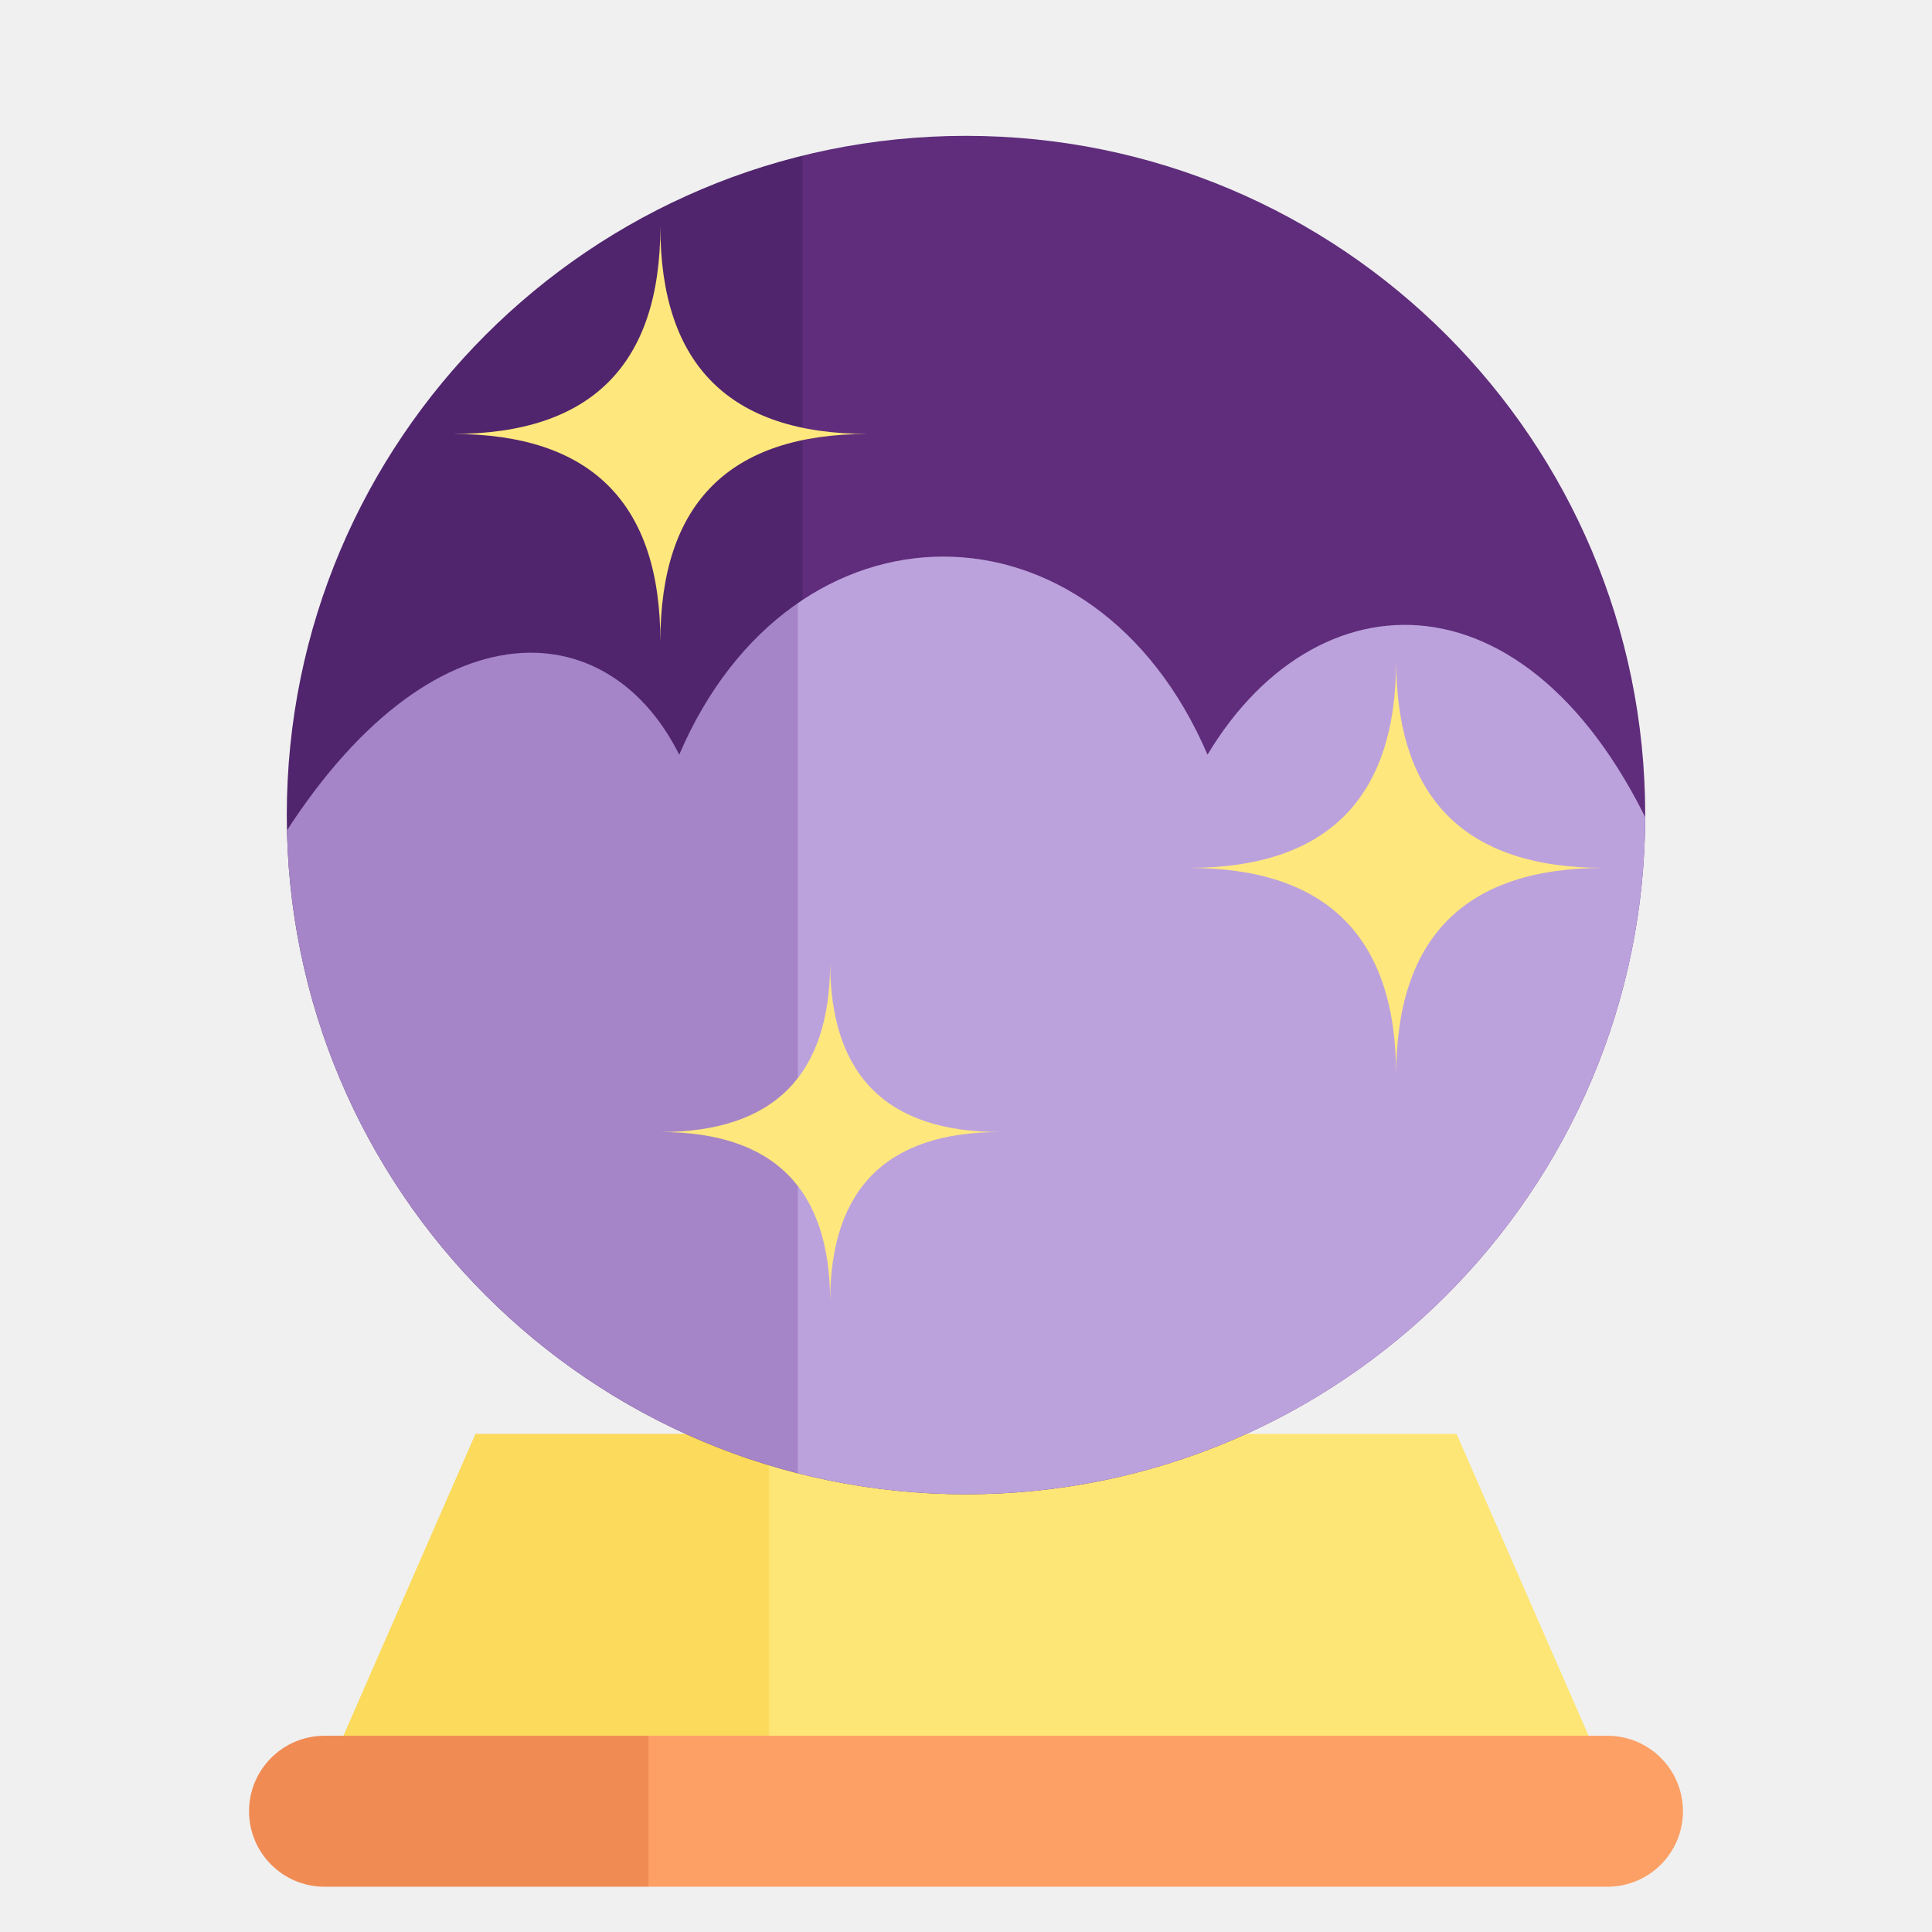
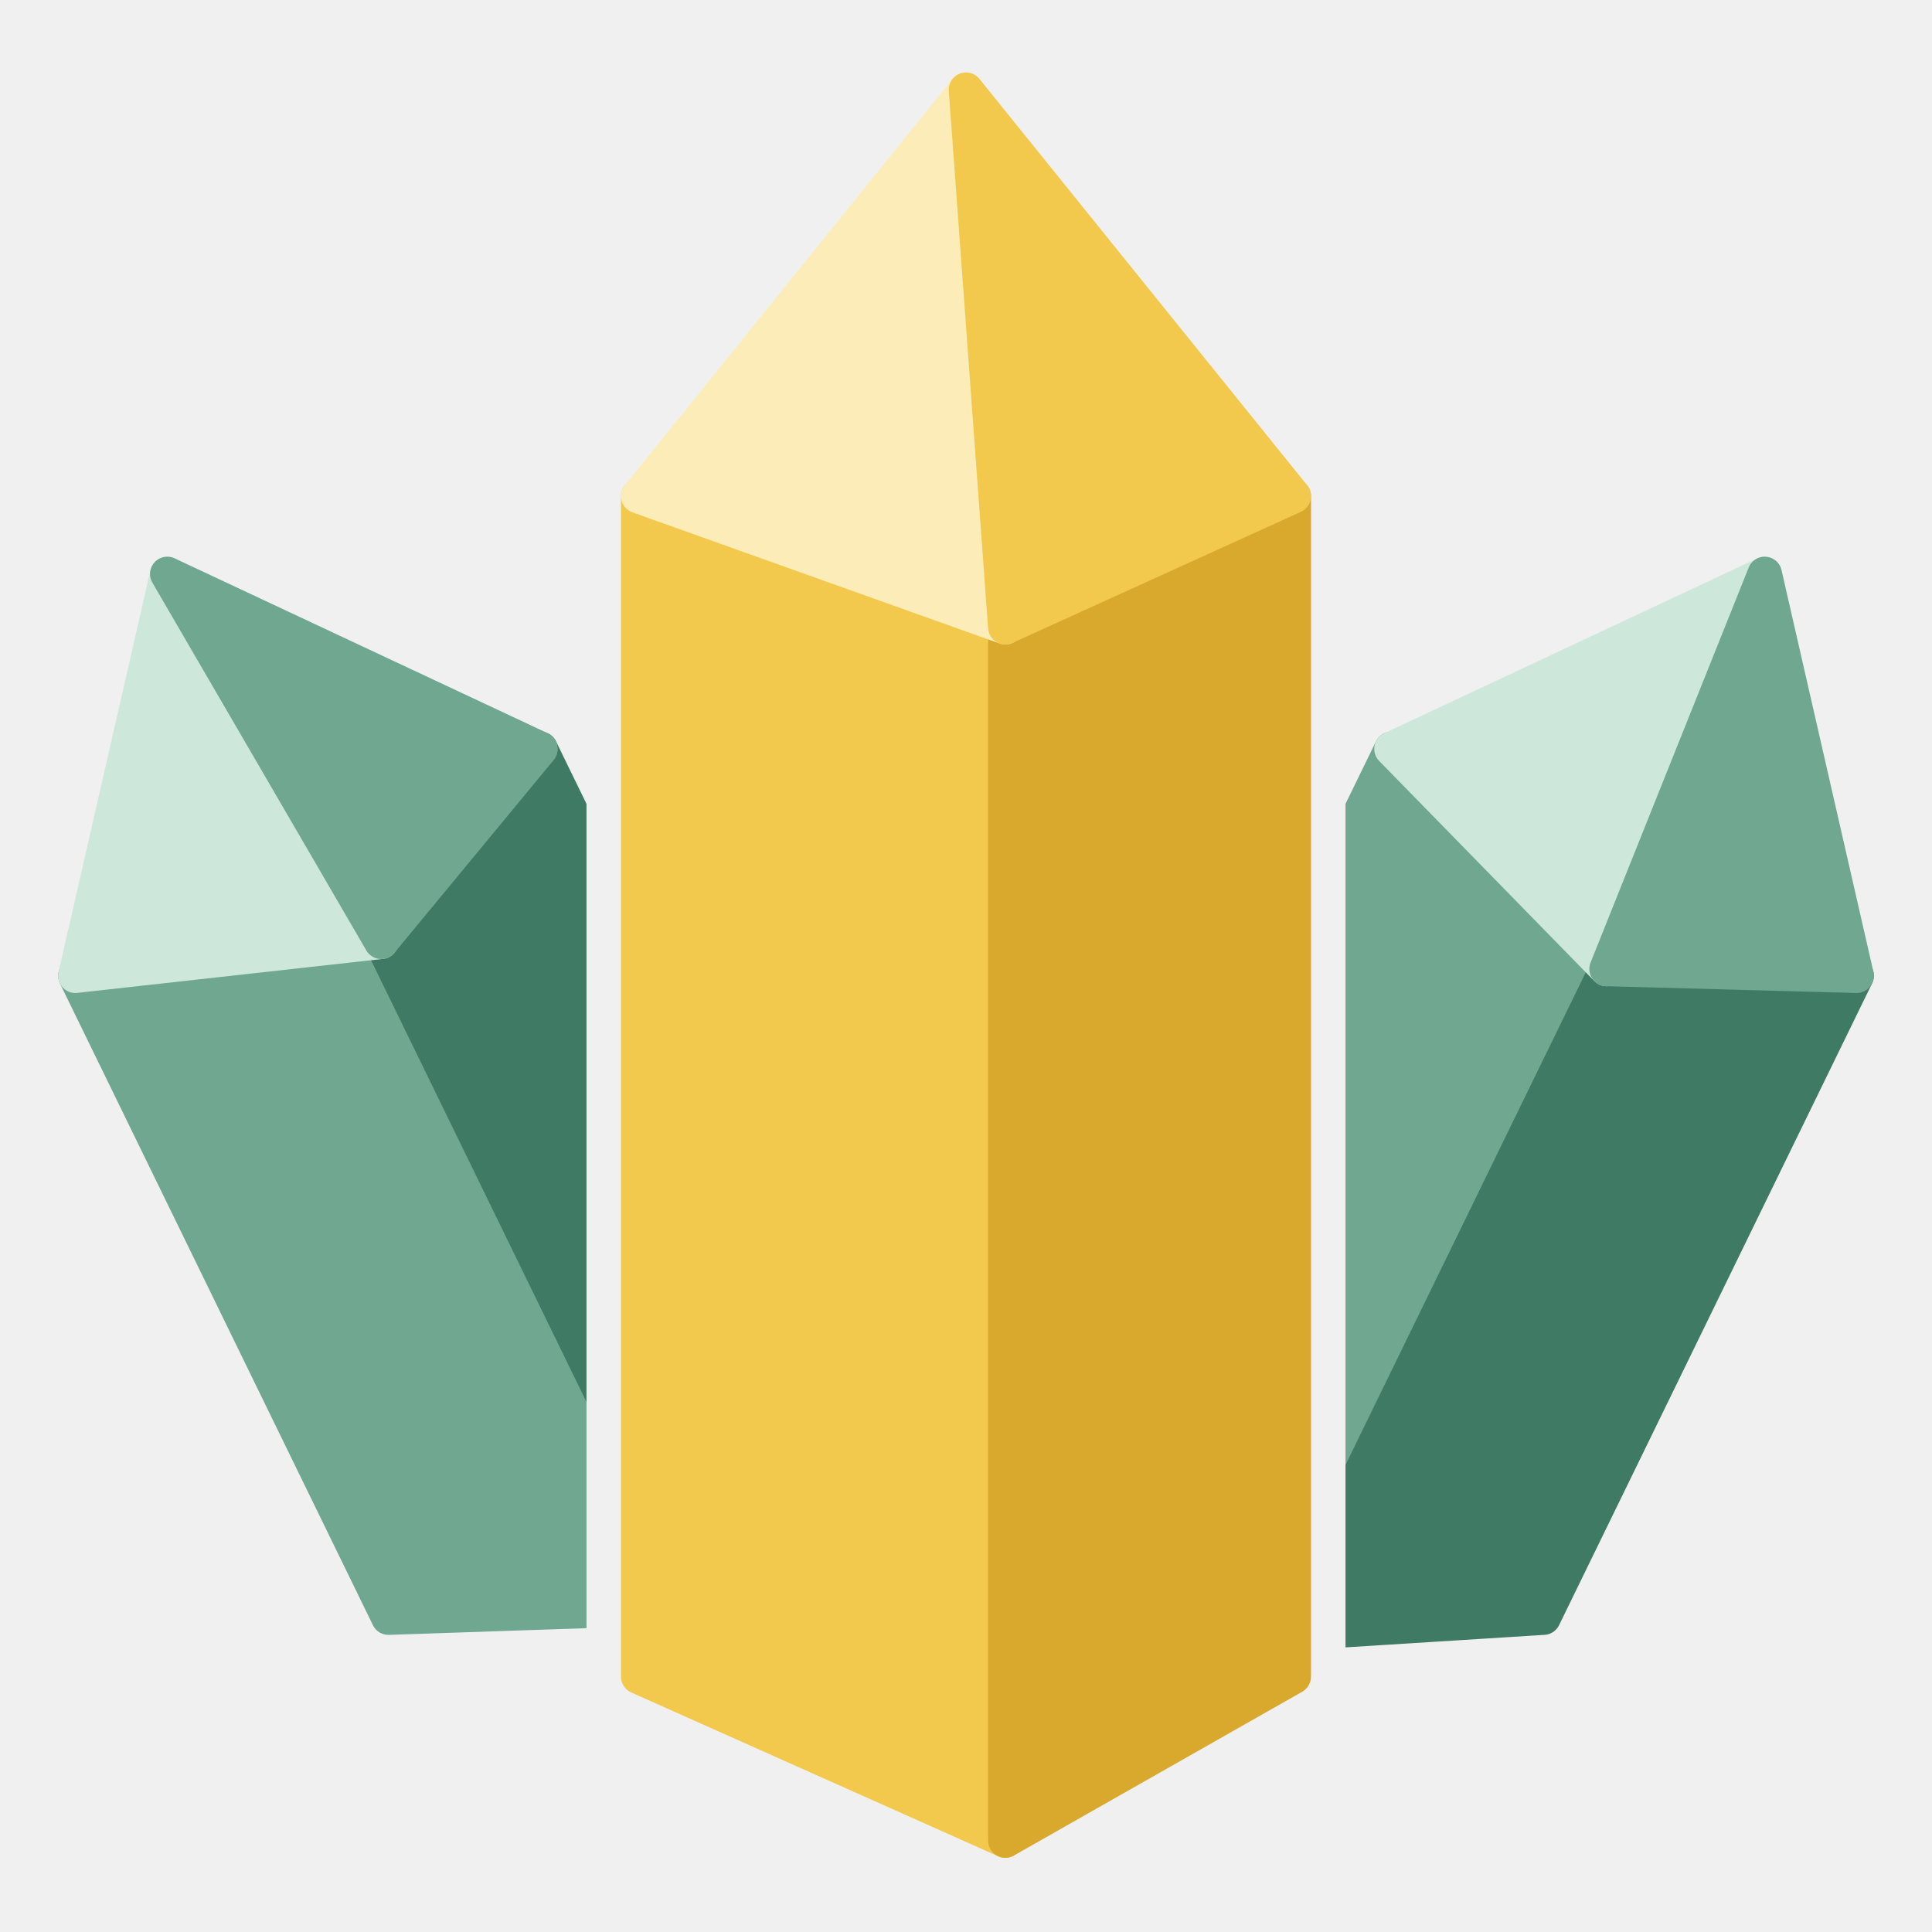
- <svg xmlns="http://www.w3.org/2000/svg" viewBox="0 0 512 512" width="128" height="128">
+ <svg xmlns="http://www.w3.org/2000/svg" viewBox="4 4.4 56 56" width="64" height="64">
+   <style>
+     polygon:not([fill]) { stroke-width: 1; stroke-linejoin: round; }
+     .g1 { fill: #CDE7DA; stroke: #CDE7DA; } .g2 { fill: #6FA790; stroke: #6FA790; } .g3 { fill: #3F7A65; stroke: #3F7A65; }
+     .a1 { fill: #FCEDB8; stroke: #FCEDB8; } .a2 { fill: #F2C94C; stroke: #F2C94C; } .a3 { fill: #D9A92E; stroke: #D9A92E; }
+     @media (prefers-color-scheme: dark) {
+       .g1 { fill: #F2FAF6; stroke: #F2FAF6; } .g2 { fill: #A9D9C1; stroke: #A9D9C1; } .g3 { fill: #6CC59A; stroke: #6CC59A; }
+       .a1 { fill: #FDF0C4; stroke: #FDF0C4; } .a2 { fill: #F7D774; stroke: #F7D774; } .a3 { fill: #F2C94C; stroke: #F2C94C; }
+     }
+   </style>
  <defs>
-     <linearGradient id="base-grad" x1="0%" y1="0%" x2="100%" y2="0%">
-       <stop offset="0%" stop-color="#f08b53" />
-       <stop offset="28%" stop-color="#f08b53" />
-       <stop offset="28.1%" stop-color="#fca065" />
-       <stop offset="100%" stop-color="#fca065" />
-     </linearGradient>
-     <linearGradient id="stand-grad" x1="0%" y1="0%" x2="100%" y2="0%">
-       <stop offset="0%" stop-color="#fbda5c" />
-       <stop offset="34%" stop-color="#fbda5c" />
-       <stop offset="34.1%" stop-color="#fde675" />
-       <stop offset="100%" stop-color="#fde675" />
-     </linearGradient>
-     <linearGradient id="ball-bg-grad" x1="0%" y1="0%" x2="100%" y2="0%">
-       <stop offset="0%" stop-color="#50256e" />
-       <stop offset="38%" stop-color="#50256e" />
-       <stop offset="38.1%" stop-color="#5f2d7b" />
-       <stop offset="100%" stop-color="#5f2d7b" />
-     </linearGradient>
-     <linearGradient id="cloud-grad" x1="0%" y1="0%" x2="100%" y2="0%">
-       <stop offset="0%" stop-color="#a585c7" />
-       <stop offset="38%" stop-color="#a585c7" />
-       <stop offset="38.1%" stop-color="#bca2dc" />
-       <stop offset="100%" stop-color="#bca2dc" />
-     </linearGradient>
-     <clipPath id="ball-clip">
-       <circle cx="256" cy="216" r="180" />
-     </clipPath>
+     <mask id="gap" maskUnits="userSpaceOnUse" x="-8" y="-8" width="80" height="80">
+       <rect x="-8" y="-8" width="80" height="80" fill="#fff" />
+       <polygon points="22.5,53 22.5,18.78 32,7 41.5,18.78 41.5,53 33.14,57.75" fill="#000" stroke="#000" stroke-width="3" stroke-linejoin="round" />
+     </mask>
  </defs>
-   <path d="M 126 380 L 386 380 L 421 460 L 91 460 Z" fill="url(#stand-grad)" />
-   <rect x="66" y="460" width="380" height="40" rx="20" fill="url(#base-grad)" />
-   <g clip-path="url(#ball-clip)">
-     <circle cx="256" cy="216" r="180" fill="url(#ball-bg-grad)" />
-     <path d="M 70 230 C 110 160, 160 160, 180 200 C 210 130, 290 130, 320 200 C 350 150, 410 150, 442 230 L 442 410 L 70 410 Z" fill="url(#cloud-grad)" />
-     <path d="M 175 60 Q 175 115 230 115 Q 175 115 175 170 Q 175 115 120 115 Q 175 115 175 60 Z" fill="#fee77d" />
-     <path d="M 370 175 Q 370 230 425 230 Q 370 230 370 285 Q 370 230 315 230 Q 370 230 370 175 Z" fill="#fee77d" />
-     <path d="M 220 255 Q 220 300 265 300 Q 220 300 220 345 Q 220 300 175 300 Q 220 300 220 255 Z" fill="#fee77d" />
+   <g mask="url(#gap)">
+     <g transform="rotate(-26 22 48)">
+       <polygon points="14.5,27.3 22.9,30.3 22.9,51.75 14.5,48" class="g2" />
+       <polygon points="22.9,30.3 29.5,27.3 29.5,48 22.9,51.75" class="g3" />
+       <polygon points="14.5,27.3 22,18 22.9,30.3" class="g1" />
+       <polygon points="22,18 29.5,27.3 22.9,30.3" class="g2" />
+     </g>
+     <g transform="rotate(26 42 48)">
+       <polygon points="34.5,27.3 42.9,30.3 42.9,51.75 34.5,48" class="g2" />
+       <polygon points="42.9,30.3 49.5,27.3 49.5,48 42.9,51.75" class="g3" />
+       <polygon points="34.5,27.3 42,18 42.9,30.3" class="g1" />
+       <polygon points="42,18 49.5,27.3 42.9,30.3" class="g2" />
+     </g>
+   </g>
+   <g>
+     <polygon points="22.5,18.78 33.14,22.58 33.14,57.75 22.5,53" class="a2" />
+     <polygon points="33.14,22.58 41.5,18.78 41.5,53 33.14,57.75" class="a3" />
+     <polygon points="22.5,18.78 32,7 33.14,22.58" class="a1" />
+     <polygon points="32,7 41.5,18.78 33.14,22.58" class="a2" />
  </g>
</svg>
